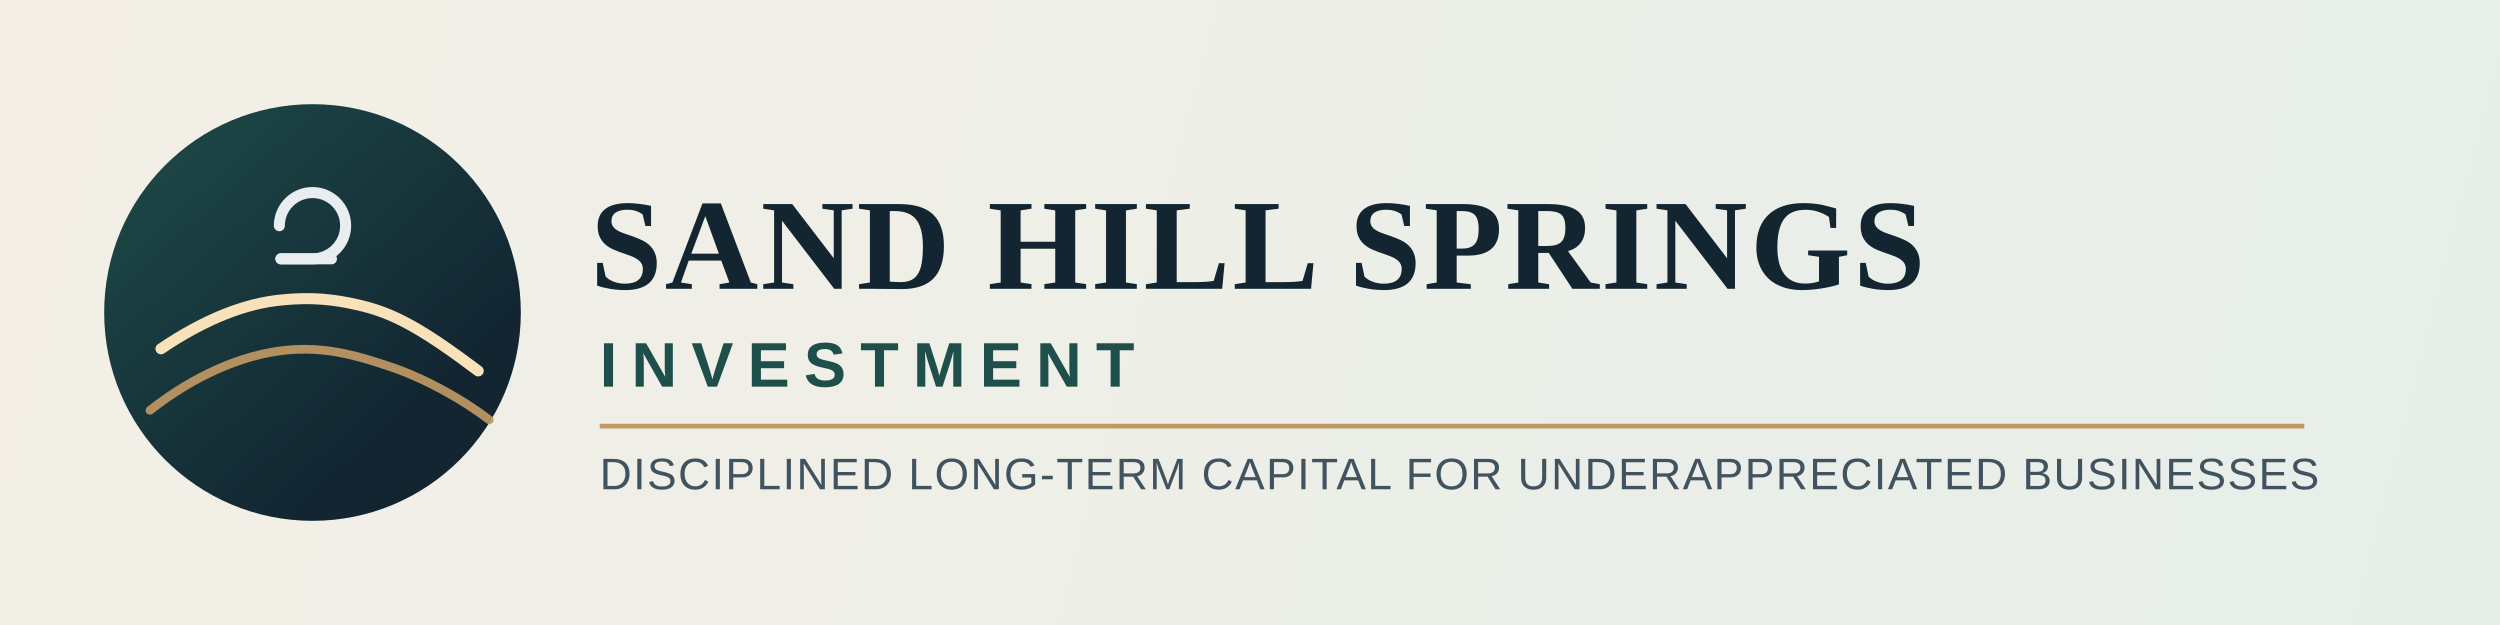
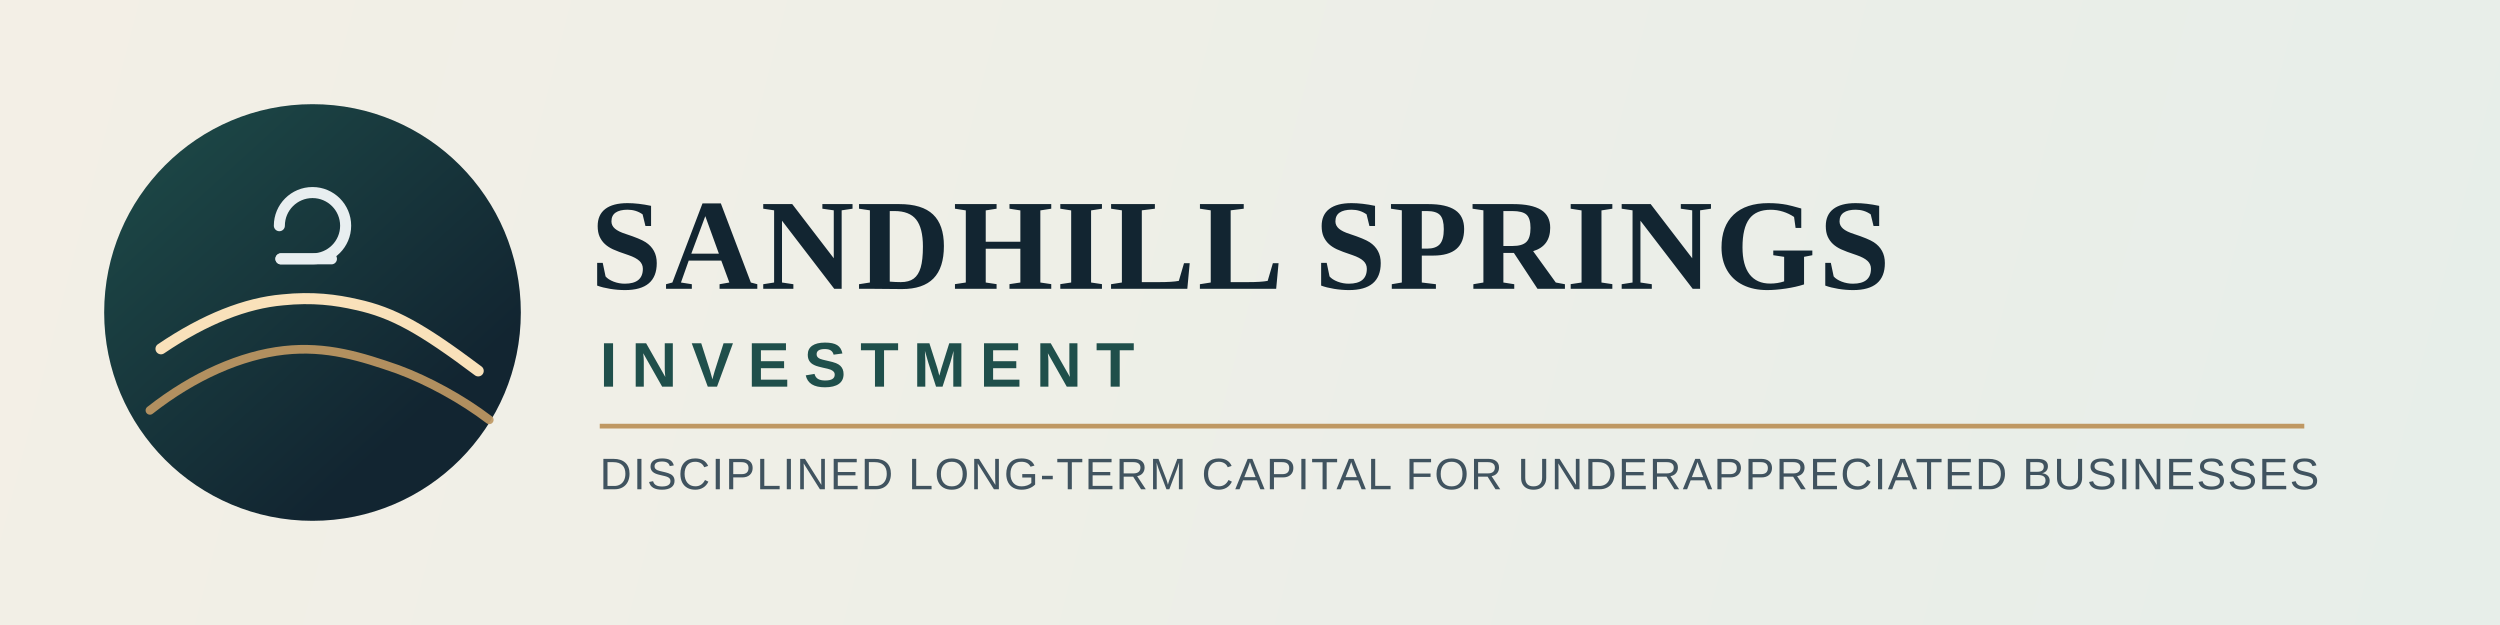
<svg xmlns="http://www.w3.org/2000/svg" width="1584" height="396" viewBox="0 0 1584 396" fill="none">
  <defs>
    <linearGradient id="bg" x1="20" y1="0" x2="1560" y2="396" gradientUnits="userSpaceOnUse">
      <stop stop-color="#F3EFE6" />
      <stop offset="1" stop-color="#E7EEE9" />
    </linearGradient>
    <linearGradient id="mark" x1="70" y1="36" x2="272" y2="258" gradientUnits="userSpaceOnUse">
      <stop stop-color="#1F4F4B" />
      <stop offset="1" stop-color="#122531" />
    </linearGradient>
  </defs>
  <rect width="1584" height="396" fill="url(#bg)" />
  <circle cx="198" cy="198" r="132" fill="url(#mark)" />
  <path d="M102 221C130 202 156 192 179 190C198 188 213 190 226 193C249 198 267 208 303 235" stroke="#F9E1BA" stroke-width="7" stroke-linecap="round" />
  <path d="M95 260C123 238 153 225 180 222C207 219 229 226 252 234C271 241 293 253 310 266" stroke="#BF9863" stroke-width="5.5" stroke-linecap="round" opacity="0.92" />
  <path d="M177 143C177 131.402 186.402 122 198 122C209.598 122 219 131.402 219 143C219 154.598 209.598 164 198 164H178" stroke="#E8EEF0" stroke-width="7" stroke-linecap="round" stroke-linejoin="round" />
  <path d="M178 164H210" stroke="#E8EEF0" stroke-width="7" stroke-linecap="round" />
-   <text x="374" y="183" fill="#122531" font-size="82" font-weight="700" letter-spacing="1.6" font-family="Georgia, 'Times New Roman', serif">SAND HILL SPRINGS</text>
+   <text x="374" y="183" fill="#122531" font-size="82" font-weight="700" letter-spacing="1.6" font-family="Georgia, 'Times New Roman', serif">SANDHILL SPRINGS</text>
  <text x="380" y="245" fill="#1F4F4B" font-size="40" font-weight="700" letter-spacing="9" font-family="'Helvetica Neue', Arial, sans-serif">INVESTMENT</text>
  <line x1="380" y1="270" x2="1460" y2="270" stroke="#BF9863" stroke-width="3" />
  <text x="380" y="310" fill="#40535F" font-size="28" font-weight="500" letter-spacing="1" font-family="'Helvetica Neue', Arial, sans-serif">DISCIPLINED LONG-TERM CAPITAL FOR UNDERAPPRECIATED BUSINESSES</text>
</svg>
